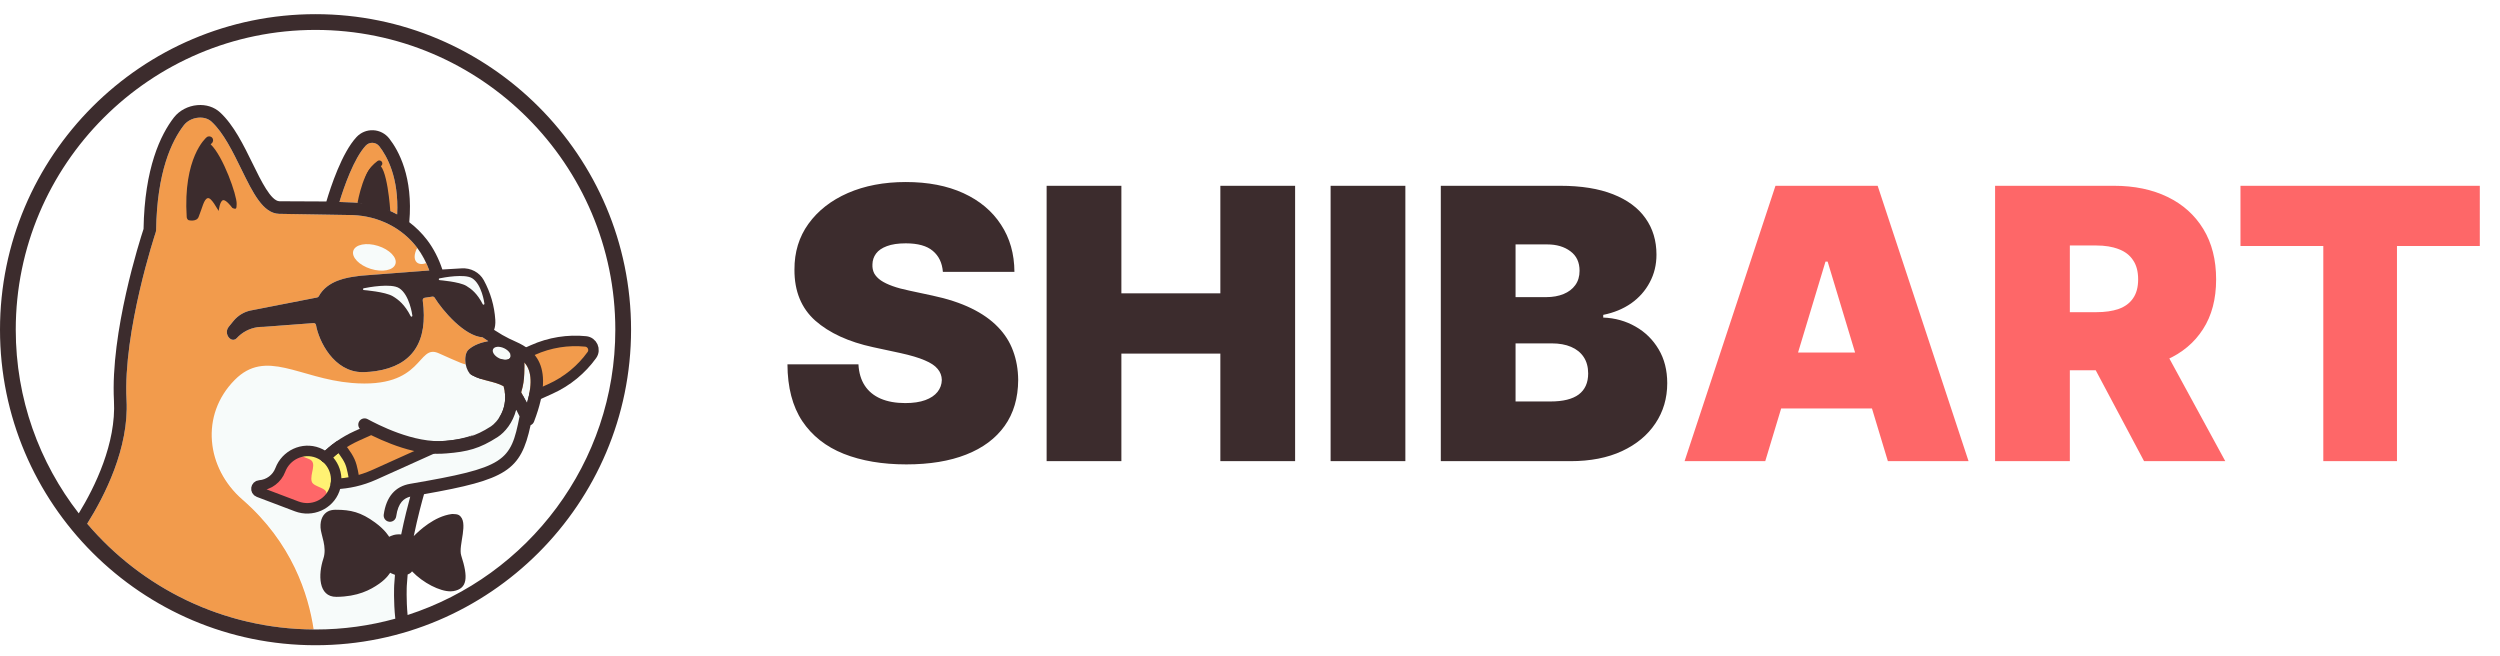
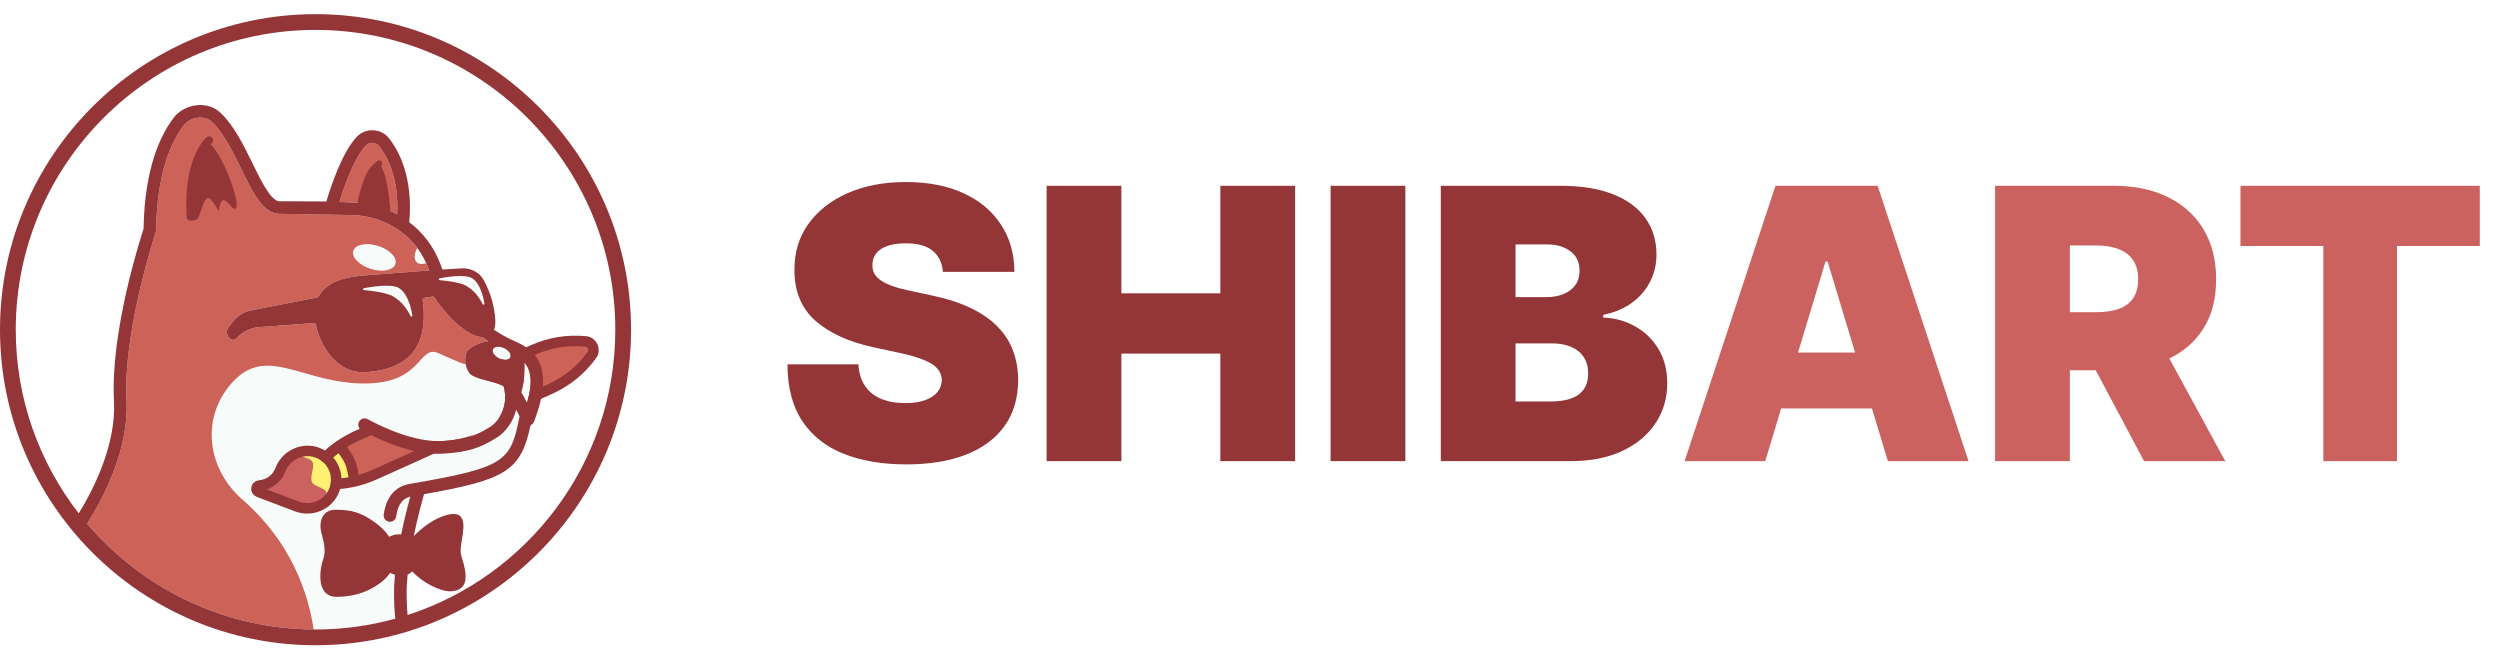
<svg xmlns="http://www.w3.org/2000/svg" width="206" height="54" viewBox="0 0 206 54" fill="none">
  <path d="M32.535 48.227C32.55 47.945 32.571 47.657 32.598 47.366C32.38 47.293 32.201 47.195 32.201 47.195C32.201 47.195 31.952 47.641 31.309 48.095C30.569 48.616 29.526 49.167 27.775 49.181C26.259 49.193 26.273 47.311 26.697 46.04C27.02 45.077 26.503 44.103 26.466 43.486C26.423 42.76 26.716 42.335 27.071 42.142C27.239 42.051 27.452 42.006 27.702 42.004C27.707 42.004 27.712 42.004 27.717 42.004C28.959 42.003 29.792 42.201 30.959 43.052C31.824 43.682 32.118 44.231 32.118 44.231C32.292 44.153 32.59 43.993 33.098 44.035C33.103 44.035 33.108 44.036 33.114 44.036C33.375 42.751 33.666 41.624 33.858 40.924C33.357 41.051 32.865 41.389 32.701 42.549C32.664 42.809 32.442 42.996 32.188 42.996C32.163 42.996 32.139 42.994 32.114 42.99C31.83 42.951 31.633 42.688 31.673 42.404C31.881 40.931 32.615 40.077 33.857 39.865C41.706 38.521 42.134 38.048 42.866 34.31C42.817 34.197 42.718 34.001 42.59 33.757C42.321 34.824 41.665 35.624 41.065 36.01C39.569 36.972 37.945 37.276 36.845 37.362C36.575 37.383 36.307 37.393 36.043 37.393C34.814 37.393 33.686 37.169 32.924 36.759C32.671 36.624 32.577 36.309 32.711 36.056C32.847 35.804 33.161 35.709 33.414 35.844C34.161 36.245 35.444 36.429 36.764 36.327C37.745 36.25 39.19 35.981 40.504 35.136C40.978 34.831 42.047 33.633 41.55 31.826C40.779 31.398 39.756 31.378 38.932 30.906C38.675 30.759 38.501 30.408 38.428 30.027C38.289 29.998 38.151 29.956 38.016 29.9C37.544 29.706 36.952 29.45 36.212 29.112C34.387 28.28 35.044 32.065 29.026 31.555C24.71 31.189 21.971 28.712 19.398 31.304C16.526 34.197 17.05 38.573 20.031 41.166C24.12 44.72 25.474 48.995 25.901 51.868C25.952 51.868 26.003 51.87 26.054 51.87C28.329 51.87 30.533 51.559 32.627 50.98C32.473 49.553 32.532 48.287 32.535 48.227Z" fill="#F7FBFA" />
-   <path d="M41.133 33.237C40.282 34.415 39.12 35.394 37.7 36.033L30.834 39.125C30.303 39.364 29.761 39.544 29.215 39.669C27.924 39.965 26.609 39.949 25.366 39.66C25.98 38.524 26.853 37.519 27.948 36.744C28.393 36.429 28.875 36.152 29.391 35.919L36.257 32.828C37.677 32.188 39.179 31.967 40.625 32.111C41.173 32.165 41.454 32.791 41.133 33.237Z" fill="#F29B4C" />
-   <path d="M48.767 29.259C47.916 30.437 46.755 31.416 45.334 32.055L38.468 35.147C37.938 35.385 37.395 35.566 36.849 35.691C35.558 35.986 34.243 35.971 33 35.682C33.615 34.546 34.487 33.541 35.582 32.766C36.027 32.451 36.509 32.174 37.025 31.942L43.891 28.85C45.311 28.21 46.813 27.989 48.259 28.133C48.807 28.187 49.089 28.813 48.767 29.259Z" fill="#F29B4C" stroke="#3C2C2D" stroke-width="0.865" />
+   <path d="M41.133 33.237C40.282 34.415 39.12 35.394 37.7 36.033L30.834 39.125C30.303 39.364 29.761 39.544 29.215 39.669C27.924 39.965 26.609 39.949 25.366 39.66C25.98 38.524 26.853 37.519 27.948 36.744C28.393 36.429 28.875 36.152 29.391 35.919L36.257 32.828C37.677 32.188 39.179 31.967 40.625 32.111C41.173 32.165 41.454 32.791 41.133 33.237Z" fill="#CC6258" />
+   <path d="M48.767 29.259C47.916 30.437 46.755 31.416 45.334 32.055L38.468 35.147C37.938 35.385 37.395 35.566 36.849 35.691C35.558 35.986 34.243 35.971 33 35.682C33.615 34.546 34.487 33.541 35.582 32.766C36.027 32.451 36.509 32.174 37.025 31.942L43.891 28.85C45.311 28.21 46.813 27.989 48.259 28.133C48.807 28.187 49.089 28.813 48.767 29.259Z" fill="#CC6258" stroke="#943537" stroke-width="0.865" />
  <path d="M29.215 39.669C27.924 39.965 26.609 39.949 25.366 39.66C25.98 38.524 26.853 37.519 27.948 36.744C28.808 37.458 29.282 38.549 29.215 39.669Z" fill="#FFF273" />
  <path d="M26.187 37.312C24.953 36.835 23.566 37.485 23.097 38.723C22.823 39.445 22.157 39.943 21.388 40.001C21.091 40.023 21.032 40.433 21.31 40.538L24.45 41.728C25.688 42.197 27.094 41.591 27.555 40.35C28.006 39.134 27.396 37.78 26.187 37.312Z" fill="#FFF273" />
-   <path d="M25.467 37.826C24.159 37.319 23.825 37.024 23.289 38.439C22.976 39.264 22.249 39.846 21.424 39.933C21.106 39.967 21.031 40.432 21.326 40.544L24.655 41.806C25.967 42.303 26.349 42.194 26.876 40.776C27.094 40.188 25.852 40.154 25.695 39.702C25.481 39.084 26.207 38.113 25.467 37.826Z" fill="#FE6768" />
-   <path d="M29.171 39.394C29.131 39.273 29.051 38.527 28.82 38.016C28.576 37.478 28.045 36.825 27.948 36.744C27.546 37.029 27.173 37.345 26.832 37.687" stroke="#3C2C2D" stroke-width="0.865" stroke-miterlimit="10" stroke-linecap="round" stroke-linejoin="round" />
-   <path d="M26.832 37.688C27.173 37.345 27.546 37.029 27.948 36.744C28.393 36.429 28.875 36.152 29.391 35.919L36.257 32.828C37.677 32.188 39.179 31.967 40.625 32.111C41.173 32.165 41.454 32.791 41.133 33.237C40.282 34.415 39.12 35.394 37.7 36.033L30.834 39.125C30.303 39.363 29.761 39.544 29.215 39.669C28.704 39.786 28.189 39.854 27.677 39.876" stroke="#3C2C2D" stroke-width="0.865" stroke-miterlimit="10" stroke-linecap="round" stroke-linejoin="round" />
-   <path d="M26.187 37.312C24.953 36.835 23.566 37.485 23.097 38.723C22.823 39.445 22.157 39.943 21.388 40.001C21.091 40.023 21.032 40.433 21.31 40.538L24.45 41.728C25.688 42.197 27.094 41.591 27.555 40.35C28.006 39.134 27.396 37.78 26.187 37.312Z" stroke="#3C2C2D" stroke-width="0.865" stroke-miterlimit="10" stroke-linecap="round" stroke-linejoin="round" />
+   <path d="M25.467 37.826C24.159 37.319 23.825 37.024 23.289 38.439C22.976 39.264 22.249 39.846 21.424 39.933C21.106 39.967 21.031 40.432 21.326 40.544L24.655 41.806C25.967 42.303 26.349 42.194 26.876 40.776C27.094 40.188 25.852 40.154 25.695 39.702C25.481 39.084 26.207 38.113 25.467 37.826Z" fill="#CC6260" />
+   <path d="M29.171 39.394C29.131 39.273 29.051 38.527 28.82 38.016C28.576 37.478 28.045 36.825 27.948 36.744C27.546 37.029 27.173 37.345 26.832 37.687" stroke="#943537" stroke-width="0.865" stroke-miterlimit="10" stroke-linecap="round" stroke-linejoin="round" />
+   <path d="M26.832 37.688C27.173 37.345 27.546 37.029 27.948 36.744C28.393 36.429 28.875 36.152 29.391 35.919L36.257 32.828C37.677 32.188 39.179 31.967 40.625 32.111C41.173 32.165 41.454 32.791 41.133 33.237C40.282 34.415 39.12 35.394 37.7 36.033L30.834 39.125C30.303 39.363 29.761 39.544 29.215 39.669C28.704 39.786 28.189 39.854 27.677 39.876" stroke="#943537" stroke-width="0.865" stroke-miterlimit="10" stroke-linecap="round" stroke-linejoin="round" />
+   <path d="M26.187 37.312C24.953 36.835 23.566 37.485 23.097 38.723C22.823 39.445 22.157 39.943 21.388 40.001C21.091 40.023 21.032 40.433 21.31 40.538L24.45 41.728C25.688 42.197 27.094 41.591 27.555 40.35C28.006 39.134 27.396 37.78 26.187 37.312Z" stroke="#943537" stroke-width="0.865" stroke-miterlimit="10" stroke-linecap="round" stroke-linejoin="round" />
  <path d="M33.334 35.933C33.081 35.798 32.793 35.803 32.657 36.056L28.972 34.906L23.953 36.326L19.709 39.935C16.727 37.342 16.472 34.197 19.344 31.303C21.917 28.712 24.656 31.188 28.972 31.554C34.989 32.065 34.333 28.279 36.158 29.112C36.898 29.449 37.49 29.705 37.962 29.9C38.097 29.956 38.235 29.997 38.374 30.026C38.447 30.407 38.621 30.758 38.877 30.905C39.702 31.378 40.724 31.397 41.496 31.825C41.993 33.632 40.923 34.831 40.45 35.136C39.136 35.981 37.691 36.25 36.71 36.326C35.389 36.428 34.081 36.334 33.334 35.933Z" fill="#F7FBFA" />
  <path d="M43.215 30.142C43.215 30.286 43.209 30.431 43.205 30.576C43.203 30.636 43.201 30.698 43.199 30.763L43.2 30.746C43.199 30.774 43.197 30.803 43.196 30.831C43.179 31.262 43.136 31.712 42.946 32.327C43.146 32.686 43.303 32.977 43.427 33.213C43.947 31.404 43.72 30.446 43.208 29.86C43.215 29.947 43.218 30.04 43.215 30.142Z" fill="#F7FBFA" />
-   <path d="M31.256 12.053C31.122 11.881 30.921 11.777 30.704 11.767C30.485 11.758 30.287 11.841 30.138 11.999C29.158 13.05 28.341 15.423 27.967 16.641L29.116 16.685C30.411 16.736 31.643 17.078 32.727 17.666C32.874 14.636 31.892 12.867 31.256 12.053Z" fill="#F29B4C" />
-   <path d="M39.762 27.794C38.26 27.697 36.454 25.569 35.814 24.529C35.774 24.465 35.7 24.43 35.626 24.441L34.991 24.537C34.891 24.553 34.819 24.647 34.833 24.749C35.292 28.168 33.991 30.13 30.966 30.579C30.661 30.624 30.337 30.653 30.003 30.664C29.965 30.666 29.927 30.666 29.889 30.666C27.486 30.666 26.257 28.062 26.037 26.778C26.021 26.686 25.933 26.618 25.849 26.622L21.704 26.934C21.529 26.93 21.364 26.941 21.202 26.964C20.545 27.062 19.938 27.387 19.492 27.881C19.373 28.013 19.161 28.041 19.01 27.945C18.842 27.837 18.733 27.669 18.701 27.472C18.67 27.275 18.722 27.081 18.848 26.927L19.238 26.447C19.632 25.963 20.189 25.646 20.806 25.555L26.122 24.513C26.187 24.504 26.238 24.468 26.266 24.415C26.983 23.077 28.69 22.856 29.418 22.761C29.481 22.753 29.537 22.745 29.583 22.738C29.704 22.72 29.776 22.714 29.778 22.714L35.377 22.286C35.129 21.616 34.79 20.959 34.365 20.401C33.131 18.783 31.204 17.808 29.075 17.723L22.987 17.62C21.665 17.576 20.841 15.891 19.886 13.939C19.196 12.528 18.413 10.928 17.433 10.028C17.162 9.778 16.775 9.66 16.348 9.697C15.867 9.737 15.421 9.969 15.152 10.316C14.145 11.618 12.931 14.174 12.866 18.959C12.865 19.013 12.856 19.066 12.839 19.117C12.812 19.198 10.124 27.298 10.427 32.97C10.638 36.925 8.607 40.892 7.184 43.153C11.687 48.446 18.379 51.822 25.846 51.868C25.419 48.995 24.066 44.72 19.977 41.165C16.995 38.573 16.472 34.197 19.344 31.304C21.917 28.712 24.656 31.188 28.972 31.555C34.989 32.065 34.333 28.279 36.158 29.112C36.898 29.449 37.489 29.705 37.962 29.9C38.097 29.956 38.235 29.997 38.374 30.027C38.284 29.551 38.352 29.028 38.619 28.798C39.054 28.422 39.635 28.218 40.235 28.111C40.083 28.012 39.925 27.907 39.762 27.794Z" fill="#F29B4C" />
+   <path d="M31.256 12.053C31.122 11.881 30.921 11.777 30.704 11.767C30.485 11.758 30.287 11.841 30.138 11.999C29.158 13.05 28.341 15.423 27.967 16.641L29.116 16.685C30.411 16.736 31.643 17.078 32.727 17.666C32.874 14.636 31.892 12.867 31.256 12.053Z" fill="#CC6258" />
+   <path d="M39.762 27.794C38.26 27.697 36.454 25.569 35.814 24.529C35.774 24.465 35.7 24.43 35.626 24.441L34.991 24.537C34.891 24.553 34.819 24.647 34.833 24.749C35.292 28.168 33.991 30.13 30.966 30.579C30.661 30.624 30.337 30.653 30.003 30.664C29.965 30.666 29.927 30.666 29.889 30.666C27.486 30.666 26.257 28.062 26.037 26.778C26.021 26.686 25.933 26.618 25.849 26.622L21.704 26.934C21.529 26.93 21.364 26.941 21.202 26.964C20.545 27.062 19.938 27.387 19.492 27.881C19.373 28.013 19.161 28.041 19.01 27.945C18.842 27.837 18.733 27.669 18.701 27.472C18.67 27.275 18.722 27.081 18.848 26.927L19.238 26.447C19.632 25.963 20.189 25.646 20.806 25.555L26.122 24.513C26.187 24.504 26.238 24.468 26.266 24.415C26.983 23.077 28.69 22.856 29.418 22.761C29.481 22.753 29.537 22.745 29.583 22.738C29.704 22.72 29.776 22.714 29.778 22.714L35.377 22.286C35.129 21.616 34.79 20.959 34.365 20.401C33.131 18.783 31.204 17.808 29.075 17.723L22.987 17.62C21.665 17.576 20.841 15.891 19.886 13.939C19.196 12.528 18.413 10.928 17.433 10.028C17.162 9.778 16.775 9.66 16.348 9.697C15.867 9.737 15.421 9.969 15.152 10.316C14.145 11.618 12.931 14.174 12.866 18.959C12.865 19.013 12.856 19.066 12.839 19.117C12.812 19.198 10.124 27.298 10.427 32.97C10.638 36.925 8.607 40.892 7.184 43.153C11.687 48.446 18.379 51.822 25.846 51.868C25.419 48.995 24.066 44.72 19.977 41.165C16.995 38.573 16.472 34.197 19.344 31.304C21.917 28.712 24.656 31.188 28.972 31.555C34.989 32.065 34.333 28.279 36.158 29.112C36.898 29.449 37.489 29.705 37.962 29.9C38.097 29.956 38.235 29.997 38.374 30.027C38.284 29.551 38.352 29.028 38.619 28.798C39.054 28.422 39.635 28.218 40.235 28.111C40.083 28.012 39.925 27.907 39.762 27.794Z" fill="#CC6258" />
  <path d="M40.63 28.774C40.521 29.004 40.752 29.343 41.146 29.529C41.541 29.716 41.949 29.681 42.057 29.451C42.166 29.22 41.936 28.883 41.541 28.695C41.147 28.508 40.739 28.544 40.63 28.774Z" fill="#F7FBFA" />
  <path d="M30.551 22.157C31.51 22.456 32.42 22.275 32.584 21.752C32.747 21.229 32.103 20.561 31.145 20.26C30.186 19.96 29.277 20.141 29.112 20.665C28.949 21.188 29.593 21.857 30.551 22.157Z" fill="#F7FBFA" />
  <path d="M35.125 21.682C34.918 21.234 34.67 20.805 34.38 20.421C34.12 20.908 34.087 21.381 34.341 21.615C34.52 21.78 34.808 21.793 35.125 21.682Z" fill="#F7FBFA" />
  <path d="M32.893 23.744C32.226 23.323 30.341 23.677 29.97 23.753C29.934 23.76 29.909 23.794 29.911 23.83C29.913 23.867 29.942 23.897 29.979 23.899C29.997 23.901 31.748 24.039 32.369 24.411C32.821 24.682 33.349 25.088 33.841 26.052C33.855 26.081 33.886 26.097 33.918 26.092C33.921 26.092 33.925 26.09 33.929 26.09C33.963 26.079 33.985 26.045 33.98 26.009C33.971 25.939 33.744 24.285 32.893 23.744Z" fill="#F7FBFA" />
  <path d="M36.222 23.084C36.238 23.085 37.852 23.213 38.423 23.555C38.839 23.803 39.325 24.177 39.777 25.066C39.792 25.094 39.823 25.11 39.854 25.105C39.858 25.105 39.862 25.104 39.865 25.102C39.9 25.091 39.922 25.058 39.916 25.022C39.908 24.957 39.699 23.43 38.911 22.93C38.296 22.54 36.556 22.867 36.213 22.937C36.177 22.945 36.152 22.978 36.154 23.015C36.156 23.051 36.185 23.081 36.222 23.084Z" fill="#F7FBFA" />
-   <path d="M33.586 50.677C33.466 49.405 33.518 48.291 33.519 48.277C33.534 47.973 33.558 47.66 33.59 47.342C33.877 47.233 33.948 47.076 33.948 47.076C34.867 48.035 36.242 48.734 37.132 48.727C37.214 48.726 37.291 48.719 37.365 48.706C38.527 48.501 38.583 47.566 38.006 45.781C37.737 44.947 38.676 42.995 37.812 42.444C37.704 42.375 37.469 42.352 37.308 42.353C37.27 42.353 37.235 42.354 37.209 42.358C35.784 42.553 34.553 43.712 34.094 44.173C34.421 42.588 34.789 41.247 34.94 40.721C41.751 39.516 42.905 38.79 43.721 35.037C43.846 34.984 43.951 34.883 44.003 34.747C45.943 29.694 43.637 28.659 42.259 28.041C42.149 27.992 42.044 27.944 41.944 27.896C41.616 27.738 41.196 27.498 40.713 27.181C40.789 26.966 40.835 26.69 40.813 26.357C40.738 25.205 40.419 24.107 39.865 23.09C39.511 22.441 38.789 22.058 38.025 22.113L36.45 22.207C36.161 21.332 35.739 20.489 35.191 19.771C34.767 19.216 34.273 18.727 33.724 18.31C34.057 14.586 32.843 12.399 32.075 11.414C31.753 11.003 31.271 10.754 30.75 10.731C30.226 10.709 29.733 10.913 29.379 11.292C28.17 12.588 27.244 15.418 26.894 16.601L23.024 16.583C22.324 16.559 21.524 14.925 20.819 13.483C20.088 11.989 19.26 10.296 18.136 9.264C17.648 8.815 16.982 8.601 16.26 8.663C15.495 8.727 14.774 9.108 14.331 9.68C13.233 11.1 11.911 13.844 11.829 18.864C11.532 19.767 9.089 27.39 9.39 33.025C9.578 36.536 7.827 40.115 6.49 42.301C3.238 38.117 1.298 32.865 1.298 27.167C1.298 13.546 12.379 2.465 26 2.465C39.621 2.465 50.702 13.546 50.702 27.167C50.702 38.142 43.507 47.468 33.586 50.677ZM36.154 23.015C36.152 22.978 36.177 22.945 36.213 22.938C36.555 22.868 38.296 22.541 38.911 22.931C39.699 23.43 39.908 24.958 39.916 25.023C39.921 25.058 39.9 25.092 39.865 25.103C39.862 25.104 39.858 25.105 39.854 25.106C39.823 25.11 39.792 25.095 39.777 25.066C39.325 24.178 38.839 23.804 38.423 23.555C37.852 23.213 36.238 23.086 36.221 23.084C36.185 23.081 36.156 23.052 36.154 23.015ZM29.91 23.831C29.908 23.794 29.933 23.761 29.97 23.754C30.341 23.678 32.226 23.323 32.892 23.745C33.744 24.285 33.971 25.94 33.979 26.01C33.984 26.046 33.963 26.08 33.928 26.09C33.925 26.091 33.921 26.093 33.917 26.093C33.886 26.098 33.855 26.082 33.84 26.053C33.349 25.088 32.821 24.683 32.369 24.412C31.748 24.04 29.996 23.902 29.978 23.9C29.941 23.897 29.913 23.868 29.91 23.831ZM41.146 29.529C40.752 29.343 40.521 29.005 40.63 28.774C40.739 28.544 41.147 28.509 41.541 28.695C41.936 28.883 42.166 29.22 42.057 29.451C41.949 29.681 41.541 29.716 41.146 29.529ZM43.427 33.214C43.303 32.978 43.146 32.687 42.946 32.327C43.136 31.712 43.179 31.263 43.196 30.831C43.197 30.803 43.199 30.775 43.2 30.747L43.199 30.764C43.201 30.699 43.203 30.637 43.205 30.577C43.209 30.432 43.215 30.287 43.215 30.142C43.218 30.041 43.215 29.948 43.207 29.86C43.72 30.447 43.947 31.404 43.427 33.214ZM32.727 17.667C31.644 17.079 30.412 16.737 29.117 16.686L27.968 16.642C28.341 15.424 29.159 13.05 30.138 12C30.287 11.841 30.485 11.759 30.704 11.768C30.921 11.778 31.122 11.882 31.256 12.054C31.892 12.868 32.874 14.637 32.727 17.667ZM26 51.87C25.949 51.87 25.898 51.868 25.847 51.868C18.379 51.822 11.688 48.446 7.184 43.153C8.607 40.892 10.638 36.925 10.427 32.97C10.124 27.298 12.812 19.198 12.839 19.117C12.856 19.066 12.865 19.013 12.866 18.959C12.931 14.174 14.146 11.618 15.152 10.316C15.421 9.969 15.868 9.737 16.348 9.697C16.775 9.66 17.162 9.778 17.434 10.028C18.413 10.928 19.196 12.528 19.886 13.939C20.841 15.891 21.666 17.576 22.987 17.62L29.076 17.723C31.204 17.808 33.132 18.783 34.365 20.401C34.791 20.959 35.129 21.616 35.377 22.286L29.778 22.714C29.776 22.714 29.704 22.72 29.583 22.738C29.537 22.745 29.482 22.753 29.418 22.761C28.69 22.856 26.983 23.077 26.266 24.415C26.238 24.468 26.188 24.504 26.123 24.513L20.806 25.555C20.189 25.646 19.633 25.963 19.238 26.447L18.848 26.927C18.722 27.081 18.67 27.275 18.702 27.472C18.733 27.669 18.843 27.837 19.01 27.945C19.161 28.041 19.373 28.013 19.492 27.881C19.938 27.387 20.545 27.062 21.202 26.964C21.364 26.941 21.529 26.93 21.704 26.934L25.849 26.622C25.933 26.618 26.022 26.686 26.038 26.778C26.257 28.062 27.486 30.666 29.889 30.666C29.927 30.666 29.965 30.666 30.003 30.664C30.337 30.653 30.661 30.624 30.967 30.579C33.991 30.13 35.292 28.168 34.833 24.749C34.819 24.647 34.891 24.553 34.992 24.537L35.626 24.441C35.7 24.43 35.775 24.465 35.814 24.529C36.454 25.569 38.26 27.697 39.762 27.794C39.925 27.907 40.083 28.012 40.235 28.11C39.635 28.218 39.054 28.422 38.619 28.798C38.352 29.028 38.284 29.551 38.374 30.027C38.447 30.407 38.621 30.759 38.877 30.906C39.702 31.378 40.724 31.397 41.496 31.826C41.993 33.632 40.923 34.831 40.45 35.136C39.136 35.981 38.236 36.181 36.71 36.326C34.118 36.574 31.033 34.936 30.286 34.535C30.033 34.399 29.719 34.495 29.583 34.747C29.448 35 29.543 35.314 29.796 35.45C30.558 35.859 33.454 37.396 35.989 37.393C36.302 37.392 36.478 37.387 36.791 37.362C38.516 37.223 39.515 36.972 41.011 36.009C41.611 35.623 42.267 34.824 42.535 33.757C42.664 34.001 42.763 34.197 42.812 34.31C42.08 38.047 41.652 38.521 33.803 39.865C32.561 40.077 31.827 40.931 31.619 42.404C31.579 42.687 31.776 42.95 32.06 42.99C32.085 42.994 32.109 42.996 32.134 42.996C32.388 42.996 32.61 42.808 32.647 42.549C32.811 41.389 33.303 41.051 33.803 40.924C33.612 41.624 33.321 42.751 33.059 44.036C33.054 44.036 33.049 44.035 33.044 44.035C32.536 43.993 32.238 44.153 32.064 44.231C32.064 44.231 31.77 43.682 30.905 43.052C29.738 42.201 28.905 42.003 27.663 42.004C27.658 42.004 27.653 42.004 27.648 42.004C27.398 42.006 27.185 42.051 27.017 42.142C26.662 42.335 26.369 42.759 26.412 43.485C26.448 44.102 26.965 45.077 26.643 46.04C26.218 47.311 26.205 49.193 27.721 49.181C29.472 49.167 30.515 48.615 31.255 48.094C31.898 47.641 32.147 47.194 32.147 47.194C32.147 47.194 32.326 47.293 32.544 47.366C32.517 47.657 32.496 47.944 32.481 48.227C32.478 48.287 32.419 49.553 32.573 50.98C30.479 51.559 28.275 51.87 26 51.87ZM26 1.167C11.664 1.167 0 12.831 0 27.167C0 41.503 11.664 53.167 26 53.167C40.337 53.167 52 41.503 52 27.167C52 12.831 40.337 1.167 26 1.167Z" fill="#3C2C2D" />
-   <path d="M17.358 11.895C17.41 11.838 17.441 11.809 17.445 11.807C17.581 11.692 17.599 11.488 17.485 11.351C17.37 11.213 17.166 11.195 17.028 11.31C16.948 11.376 15.073 12.998 15.385 17.89C15.392 17.989 15.443 18.079 15.525 18.137C15.547 18.152 16.195 18.3 16.363 17.882C16.677 17.107 16.799 16.405 17.118 16.327C17.425 16.251 17.924 17.274 18.02 17.383C18.02 17.383 18.114 16.491 18.414 16.491C18.622 16.491 18.963 16.893 19.15 17.137C19.501 17.284 19.484 17.183 19.5 16.808C19.53 16.098 18.373 12.843 17.358 11.895Z" fill="#3C2C2D" />
-   <path d="M29.461 16.705C29.461 16.705 30.029 13.523 31.099 13.523C31.923 13.523 32.162 17.42 32.162 17.42L29.461 16.705Z" fill="#3C2C2D" />
-   <path d="M30.354 14.968C30.339 14.968 30.323 14.966 30.307 14.963C30.171 14.938 30.081 14.807 30.106 14.671C30.112 14.64 30.256 13.891 31.105 13.268C31.217 13.186 31.375 13.21 31.458 13.322C31.54 13.434 31.516 13.592 31.404 13.675C30.726 14.173 30.607 14.739 30.602 14.763C30.578 14.883 30.473 14.968 30.354 14.968Z" fill="#3C2C2D" />
-   <path d="M77.694 22.4C77.635 21.661 77.358 21.085 76.863 20.672C76.376 20.258 75.633 20.051 74.636 20.051C74.001 20.051 73.48 20.129 73.074 20.284C72.675 20.431 72.38 20.635 72.188 20.893C71.996 21.152 71.896 21.447 71.889 21.779C71.874 22.053 71.922 22.3 72.033 22.522C72.151 22.736 72.335 22.932 72.587 23.109C72.838 23.279 73.159 23.434 73.551 23.574C73.942 23.715 74.407 23.84 74.947 23.951L76.808 24.35C78.064 24.616 79.138 24.967 80.032 25.403C80.926 25.838 81.657 26.352 82.226 26.943C82.795 27.526 83.212 28.183 83.478 28.915C83.751 29.646 83.891 30.444 83.899 31.308C83.891 32.8 83.519 34.063 82.78 35.097C82.041 36.131 80.985 36.918 79.611 37.457C78.245 37.996 76.601 38.266 74.681 38.266C72.709 38.266 70.987 37.974 69.518 37.391C68.055 36.807 66.918 35.91 66.105 34.698C65.3 33.48 64.894 31.921 64.886 30.023H70.736C70.773 30.717 70.947 31.301 71.257 31.773C71.567 32.246 72.003 32.604 72.564 32.848C73.133 33.092 73.809 33.214 74.592 33.214C75.249 33.214 75.8 33.132 76.243 32.97C76.686 32.807 77.022 32.582 77.251 32.294C77.48 32.006 77.598 31.677 77.606 31.308C77.598 30.961 77.484 30.658 77.262 30.399C77.048 30.134 76.694 29.897 76.199 29.69C75.704 29.476 75.035 29.277 74.193 29.092L71.933 28.605C69.924 28.169 68.34 27.441 67.18 26.422C66.028 25.395 65.455 23.995 65.463 22.223C65.455 20.782 65.839 19.523 66.615 18.445C67.398 17.359 68.48 16.513 69.861 15.907C71.25 15.302 72.841 14.999 74.636 14.999C76.468 14.999 78.053 15.305 79.389 15.918C80.726 16.532 81.757 17.396 82.481 18.511C83.212 19.619 83.581 20.915 83.589 22.4H77.694ZM86.242 38V15.309H92.402V24.173H100.557V15.309H106.717V38H100.557V29.136H92.402V38H86.242ZM115.802 15.309V38H109.642V15.309H115.802ZM118.722 38V15.309H128.561C130.289 15.309 131.74 15.542 132.915 16.007C134.097 16.472 134.987 17.13 135.585 17.979C136.191 18.829 136.493 19.829 136.493 20.982C136.493 21.817 136.309 22.577 135.939 23.264C135.578 23.951 135.068 24.527 134.411 24.993C133.753 25.451 132.985 25.768 132.106 25.945V26.167C133.081 26.204 133.967 26.451 134.765 26.909C135.563 27.36 136.198 27.984 136.671 28.782C137.143 29.572 137.38 30.503 137.38 31.574C137.38 32.815 137.055 33.919 136.405 34.887C135.762 35.854 134.846 36.615 133.657 37.169C132.468 37.723 131.05 38 129.403 38H118.722ZM124.882 33.081H127.763C128.797 33.081 129.572 32.889 130.089 32.505C130.607 32.113 130.865 31.537 130.865 30.776C130.865 30.244 130.743 29.794 130.499 29.424C130.256 29.055 129.909 28.774 129.458 28.582C129.015 28.39 128.479 28.294 127.851 28.294H124.882V33.081ZM124.882 24.483H127.408C127.947 24.483 128.424 24.398 128.838 24.228C129.251 24.058 129.572 23.814 129.801 23.497C130.038 23.172 130.156 22.777 130.156 22.311C130.156 21.61 129.905 21.074 129.403 20.705C128.9 20.328 128.265 20.14 127.497 20.14H124.882V24.483Z" fill="#3C2C2D" />
-   <path d="M145.457 38H138.809L146.299 15.309H154.719L162.209 38H155.561L150.598 21.558H150.42L145.457 38ZM144.216 29.048H156.714V33.657H144.216V29.048ZM164.395 38V15.309H174.189C175.873 15.309 177.347 15.616 178.61 16.229C179.873 16.842 180.855 17.724 181.557 18.877C182.258 20.029 182.609 21.41 182.609 23.02C182.609 24.645 182.247 26.016 181.524 27.131C180.807 28.246 179.799 29.088 178.499 29.657C177.206 30.226 175.696 30.51 173.967 30.51H168.117V25.724H172.726C173.45 25.724 174.067 25.635 174.577 25.458C175.094 25.273 175.489 24.982 175.762 24.583C176.043 24.184 176.183 23.663 176.183 23.02C176.183 22.37 176.043 21.842 175.762 21.436C175.489 21.022 175.094 20.72 174.577 20.528C174.067 20.328 173.45 20.228 172.726 20.228H170.555V38H164.395ZM177.69 27.585L183.363 38H176.671L171.131 27.585H177.69ZM184.615 20.273V15.309H204.336V20.273H197.511V38H191.44V20.273H184.615Z" fill="#FE6768" />
+   <path d="M33.586 50.677C33.466 49.405 33.518 48.291 33.519 48.277C33.534 47.973 33.558 47.66 33.59 47.342C33.877 47.233 33.948 47.076 33.948 47.076C34.867 48.035 36.242 48.734 37.132 48.727C37.214 48.726 37.291 48.719 37.365 48.706C38.527 48.501 38.583 47.566 38.006 45.781C37.737 44.947 38.676 42.995 37.812 42.444C37.704 42.375 37.469 42.352 37.308 42.353C37.27 42.353 37.235 42.354 37.209 42.358C35.784 42.553 34.553 43.712 34.094 44.173C34.421 42.588 34.789 41.247 34.94 40.721C41.751 39.516 42.905 38.79 43.721 35.037C43.846 34.984 43.951 34.883 44.003 34.747C45.943 29.694 43.637 28.659 42.259 28.041C42.149 27.992 42.044 27.944 41.944 27.896C41.616 27.738 41.196 27.498 40.713 27.181C40.789 26.966 40.835 26.69 40.813 26.357C40.738 25.205 40.419 24.107 39.865 23.09C39.511 22.441 38.789 22.058 38.025 22.113L36.45 22.207C36.161 21.332 35.739 20.489 35.191 19.771C34.767 19.216 34.273 18.727 33.724 18.31C34.057 14.586 32.843 12.399 32.075 11.414C31.753 11.003 31.271 10.754 30.75 10.731C30.226 10.709 29.733 10.913 29.379 11.292C28.17 12.588 27.244 15.418 26.894 16.601L23.024 16.583C22.324 16.559 21.524 14.925 20.819 13.483C20.088 11.989 19.26 10.296 18.136 9.264C17.648 8.815 16.982 8.601 16.26 8.663C15.495 8.727 14.774 9.108 14.331 9.68C13.233 11.1 11.911 13.844 11.829 18.864C11.532 19.767 9.089 27.39 9.39 33.025C9.578 36.536 7.827 40.115 6.49 42.301C3.238 38.117 1.298 32.865 1.298 27.167C1.298 13.546 12.379 2.465 26 2.465C39.621 2.465 50.702 13.546 50.702 27.167C50.702 38.142 43.507 47.468 33.586 50.677ZM36.154 23.015C36.152 22.978 36.177 22.945 36.213 22.938C36.555 22.868 38.296 22.541 38.911 22.931C39.699 23.43 39.908 24.958 39.916 25.023C39.921 25.058 39.9 25.092 39.865 25.103C39.862 25.104 39.858 25.105 39.854 25.106C39.823 25.11 39.792 25.095 39.777 25.066C39.325 24.178 38.839 23.804 38.423 23.555C37.852 23.213 36.238 23.086 36.221 23.084C36.185 23.081 36.156 23.052 36.154 23.015ZM29.91 23.831C29.908 23.794 29.933 23.761 29.97 23.754C30.341 23.678 32.226 23.323 32.892 23.745C33.744 24.285 33.971 25.94 33.979 26.01C33.984 26.046 33.963 26.08 33.928 26.09C33.925 26.091 33.921 26.093 33.917 26.093C33.886 26.098 33.855 26.082 33.84 26.053C33.349 25.088 32.821 24.683 32.369 24.412C31.748 24.04 29.996 23.902 29.978 23.9C29.941 23.897 29.913 23.868 29.91 23.831ZM41.146 29.529C40.752 29.343 40.521 29.005 40.63 28.774C40.739 28.544 41.147 28.509 41.541 28.695C41.936 28.883 42.166 29.22 42.057 29.451C41.949 29.681 41.541 29.716 41.146 29.529ZM43.427 33.214C43.303 32.978 43.146 32.687 42.946 32.327C43.136 31.712 43.179 31.263 43.196 30.831C43.197 30.803 43.199 30.775 43.2 30.747L43.199 30.764C43.201 30.699 43.203 30.637 43.205 30.577C43.209 30.432 43.215 30.287 43.215 30.142C43.218 30.041 43.215 29.948 43.207 29.86C43.72 30.447 43.947 31.404 43.427 33.214ZM32.727 17.667C31.644 17.079 30.412 16.737 29.117 16.686L27.968 16.642C28.341 15.424 29.159 13.05 30.138 12C30.287 11.841 30.485 11.759 30.704 11.768C30.921 11.778 31.122 11.882 31.256 12.054C31.892 12.868 32.874 14.637 32.727 17.667ZM26 51.87C25.949 51.87 25.898 51.868 25.847 51.868C18.379 51.822 11.688 48.446 7.184 43.153C8.607 40.892 10.638 36.925 10.427 32.97C10.124 27.298 12.812 19.198 12.839 19.117C12.856 19.066 12.865 19.013 12.866 18.959C12.931 14.174 14.146 11.618 15.152 10.316C15.421 9.969 15.868 9.737 16.348 9.697C16.775 9.66 17.162 9.778 17.434 10.028C18.413 10.928 19.196 12.528 19.886 13.939C20.841 15.891 21.666 17.576 22.987 17.62L29.076 17.723C31.204 17.808 33.132 18.783 34.365 20.401C34.791 20.959 35.129 21.616 35.377 22.286L29.778 22.714C29.776 22.714 29.704 22.72 29.583 22.738C29.537 22.745 29.482 22.753 29.418 22.761C28.69 22.856 26.983 23.077 26.266 24.415C26.238 24.468 26.188 24.504 26.123 24.513L20.806 25.555C20.189 25.646 19.633 25.963 19.238 26.447L18.848 26.927C18.722 27.081 18.67 27.275 18.702 27.472C18.733 27.669 18.843 27.837 19.01 27.945C19.161 28.041 19.373 28.013 19.492 27.881C19.938 27.387 20.545 27.062 21.202 26.964C21.364 26.941 21.529 26.93 21.704 26.934L25.849 26.622C25.933 26.618 26.022 26.686 26.038 26.778C26.257 28.062 27.486 30.666 29.889 30.666C29.927 30.666 29.965 30.666 30.003 30.664C30.337 30.653 30.661 30.624 30.967 30.579C33.991 30.13 35.292 28.168 34.833 24.749C34.819 24.647 34.891 24.553 34.992 24.537L35.626 24.441C35.7 24.43 35.775 24.465 35.814 24.529C36.454 25.569 38.26 27.697 39.762 27.794C39.925 27.907 40.083 28.012 40.235 28.11C39.635 28.218 39.054 28.422 38.619 28.798C38.352 29.028 38.284 29.551 38.374 30.027C38.447 30.407 38.621 30.759 38.877 30.906C39.702 31.378 40.724 31.397 41.496 31.826C41.993 33.632 40.923 34.831 40.45 35.136C39.136 35.981 38.236 36.181 36.71 36.326C34.118 36.574 31.033 34.936 30.286 34.535C30.033 34.399 29.719 34.495 29.583 34.747C29.448 35 29.543 35.314 29.796 35.45C30.558 35.859 33.454 37.396 35.989 37.393C36.302 37.392 36.478 37.387 36.791 37.362C38.516 37.223 39.515 36.972 41.011 36.009C41.611 35.623 42.267 34.824 42.535 33.757C42.664 34.001 42.763 34.197 42.812 34.31C42.08 38.047 41.652 38.521 33.803 39.865C32.561 40.077 31.827 40.931 31.619 42.404C31.579 42.687 31.776 42.95 32.06 42.99C32.085 42.994 32.109 42.996 32.134 42.996C32.388 42.996 32.61 42.808 32.647 42.549C32.811 41.389 33.303 41.051 33.803 40.924C33.612 41.624 33.321 42.751 33.059 44.036C33.054 44.036 33.049 44.035 33.044 44.035C32.536 43.993 32.238 44.153 32.064 44.231C32.064 44.231 31.77 43.682 30.905 43.052C29.738 42.201 28.905 42.003 27.663 42.004C27.658 42.004 27.653 42.004 27.648 42.004C27.398 42.006 27.185 42.051 27.017 42.142C26.662 42.335 26.369 42.759 26.412 43.485C26.448 44.102 26.965 45.077 26.643 46.04C26.218 47.311 26.205 49.193 27.721 49.181C29.472 49.167 30.515 48.615 31.255 48.094C31.898 47.641 32.147 47.194 32.147 47.194C32.147 47.194 32.326 47.293 32.544 47.366C32.517 47.657 32.496 47.944 32.481 48.227C32.478 48.287 32.419 49.553 32.573 50.98C30.479 51.559 28.275 51.87 26 51.87ZM26 1.167C11.664 1.167 0 12.831 0 27.167C0 41.503 11.664 53.167 26 53.167C40.337 53.167 52 41.503 52 27.167C52 12.831 40.337 1.167 26 1.167Z" fill="#943537" />
+   <path d="M17.358 11.895C17.41 11.838 17.441 11.809 17.445 11.807C17.581 11.692 17.599 11.488 17.485 11.351C17.37 11.213 17.166 11.195 17.028 11.31C16.948 11.376 15.073 12.998 15.385 17.89C15.392 17.989 15.443 18.079 15.525 18.137C15.547 18.152 16.195 18.3 16.363 17.882C16.677 17.107 16.799 16.405 17.118 16.327C17.425 16.251 17.924 17.274 18.02 17.383C18.02 17.383 18.114 16.491 18.414 16.491C18.622 16.491 18.963 16.893 19.15 17.137C19.501 17.284 19.484 17.183 19.5 16.808C19.53 16.098 18.373 12.843 17.358 11.895Z" fill="#943537" />
+   <path d="M29.461 16.705C29.461 16.705 30.029 13.523 31.099 13.523C31.923 13.523 32.162 17.42 32.162 17.42L29.461 16.705Z" fill="#943537" />
+   <path d="M30.354 14.968C30.339 14.968 30.323 14.966 30.307 14.963C30.171 14.938 30.081 14.807 30.106 14.671C30.112 14.64 30.256 13.891 31.105 13.268C31.217 13.186 31.375 13.21 31.458 13.322C31.54 13.434 31.516 13.592 31.404 13.675C30.726 14.173 30.607 14.739 30.602 14.763C30.578 14.883 30.473 14.968 30.354 14.968Z" fill="#943537" />
+   <path d="M77.694 22.4C77.635 21.661 77.358 21.085 76.863 20.672C76.376 20.258 75.633 20.051 74.636 20.051C74.001 20.051 73.48 20.129 73.074 20.284C72.675 20.431 72.38 20.635 72.188 20.893C71.996 21.152 71.896 21.447 71.889 21.779C71.874 22.053 71.922 22.3 72.033 22.522C72.151 22.736 72.335 22.932 72.587 23.109C72.838 23.279 73.159 23.434 73.551 23.574C73.942 23.715 74.407 23.84 74.947 23.951L76.808 24.35C78.064 24.616 79.138 24.967 80.032 25.403C80.926 25.838 81.657 26.352 82.226 26.943C82.795 27.526 83.212 28.183 83.478 28.915C83.751 29.646 83.891 30.444 83.899 31.308C83.891 32.8 83.519 34.063 82.78 35.097C82.041 36.131 80.985 36.918 79.611 37.457C78.245 37.996 76.601 38.266 74.681 38.266C72.709 38.266 70.987 37.974 69.518 37.391C68.055 36.807 66.918 35.91 66.105 34.698C65.3 33.48 64.894 31.921 64.886 30.023H70.736C70.773 30.717 70.947 31.301 71.257 31.773C71.567 32.246 72.003 32.604 72.564 32.848C73.133 33.092 73.809 33.214 74.592 33.214C75.249 33.214 75.8 33.132 76.243 32.97C76.686 32.807 77.022 32.582 77.251 32.294C77.48 32.006 77.598 31.677 77.606 31.308C77.598 30.961 77.484 30.658 77.262 30.399C77.048 30.134 76.694 29.897 76.199 29.69C75.704 29.476 75.035 29.277 74.193 29.092L71.933 28.605C69.924 28.169 68.34 27.441 67.18 26.422C66.028 25.395 65.455 23.995 65.463 22.223C65.455 20.782 65.839 19.523 66.615 18.445C67.398 17.359 68.48 16.513 69.861 15.907C71.25 15.302 72.841 14.999 74.636 14.999C76.468 14.999 78.053 15.305 79.389 15.918C80.726 16.532 81.757 17.396 82.481 18.511C83.212 19.619 83.581 20.915 83.589 22.4H77.694ZM86.242 38V15.309H92.402V24.173H100.557V15.309H106.717V38H100.557V29.136H92.402V38H86.242ZM115.802 15.309V38H109.642V15.309H115.802ZM118.722 38V15.309H128.561C130.289 15.309 131.74 15.542 132.915 16.007C134.097 16.472 134.987 17.13 135.585 17.979C136.191 18.829 136.493 19.829 136.493 20.982C136.493 21.817 136.309 22.577 135.939 23.264C135.578 23.951 135.068 24.527 134.411 24.993C133.753 25.451 132.985 25.768 132.106 25.945V26.167C133.081 26.204 133.967 26.451 134.765 26.909C135.563 27.36 136.198 27.984 136.671 28.782C137.143 29.572 137.38 30.503 137.38 31.574C137.38 32.815 137.055 33.919 136.405 34.887C135.762 35.854 134.846 36.615 133.657 37.169C132.468 37.723 131.05 38 129.403 38H118.722ZM124.882 33.081H127.763C128.797 33.081 129.572 32.889 130.089 32.505C130.607 32.113 130.865 31.537 130.865 30.776C130.865 30.244 130.743 29.794 130.499 29.424C130.256 29.055 129.909 28.774 129.458 28.582C129.015 28.39 128.479 28.294 127.851 28.294H124.882V33.081ZM124.882 24.483H127.408C127.947 24.483 128.424 24.398 128.838 24.228C129.251 24.058 129.572 23.814 129.801 23.497C130.038 23.172 130.156 22.777 130.156 22.311C130.156 21.61 129.905 21.074 129.403 20.705C128.9 20.328 128.265 20.14 127.497 20.14H124.882V24.483Z" fill="#943537" />
+   <path d="M145.457 38H138.809L146.299 15.309H154.719L162.209 38H155.561L150.598 21.558H150.42L145.457 38ZM144.216 29.048H156.714V33.657H144.216V29.048ZM164.395 38V15.309H174.189C175.873 15.309 177.347 15.616 178.61 16.229C179.873 16.842 180.855 17.724 181.557 18.877C182.258 20.029 182.609 21.41 182.609 23.02C182.609 24.645 182.247 26.016 181.524 27.131C180.807 28.246 179.799 29.088 178.499 29.657C177.206 30.226 175.696 30.51 173.967 30.51H168.117V25.724H172.726C173.45 25.724 174.067 25.635 174.577 25.458C175.094 25.273 175.489 24.982 175.762 24.583C176.043 24.184 176.183 23.663 176.183 23.02C176.183 22.37 176.043 21.842 175.762 21.436C175.489 21.022 175.094 20.72 174.577 20.528C174.067 20.328 173.45 20.228 172.726 20.228H170.555V38H164.395ZM177.69 27.585L183.363 38H176.671L171.131 27.585H177.69ZM184.615 20.273V15.309H204.336V20.273H197.511V38H191.44V20.273H184.615Z" fill="#CC6260" />
</svg>
